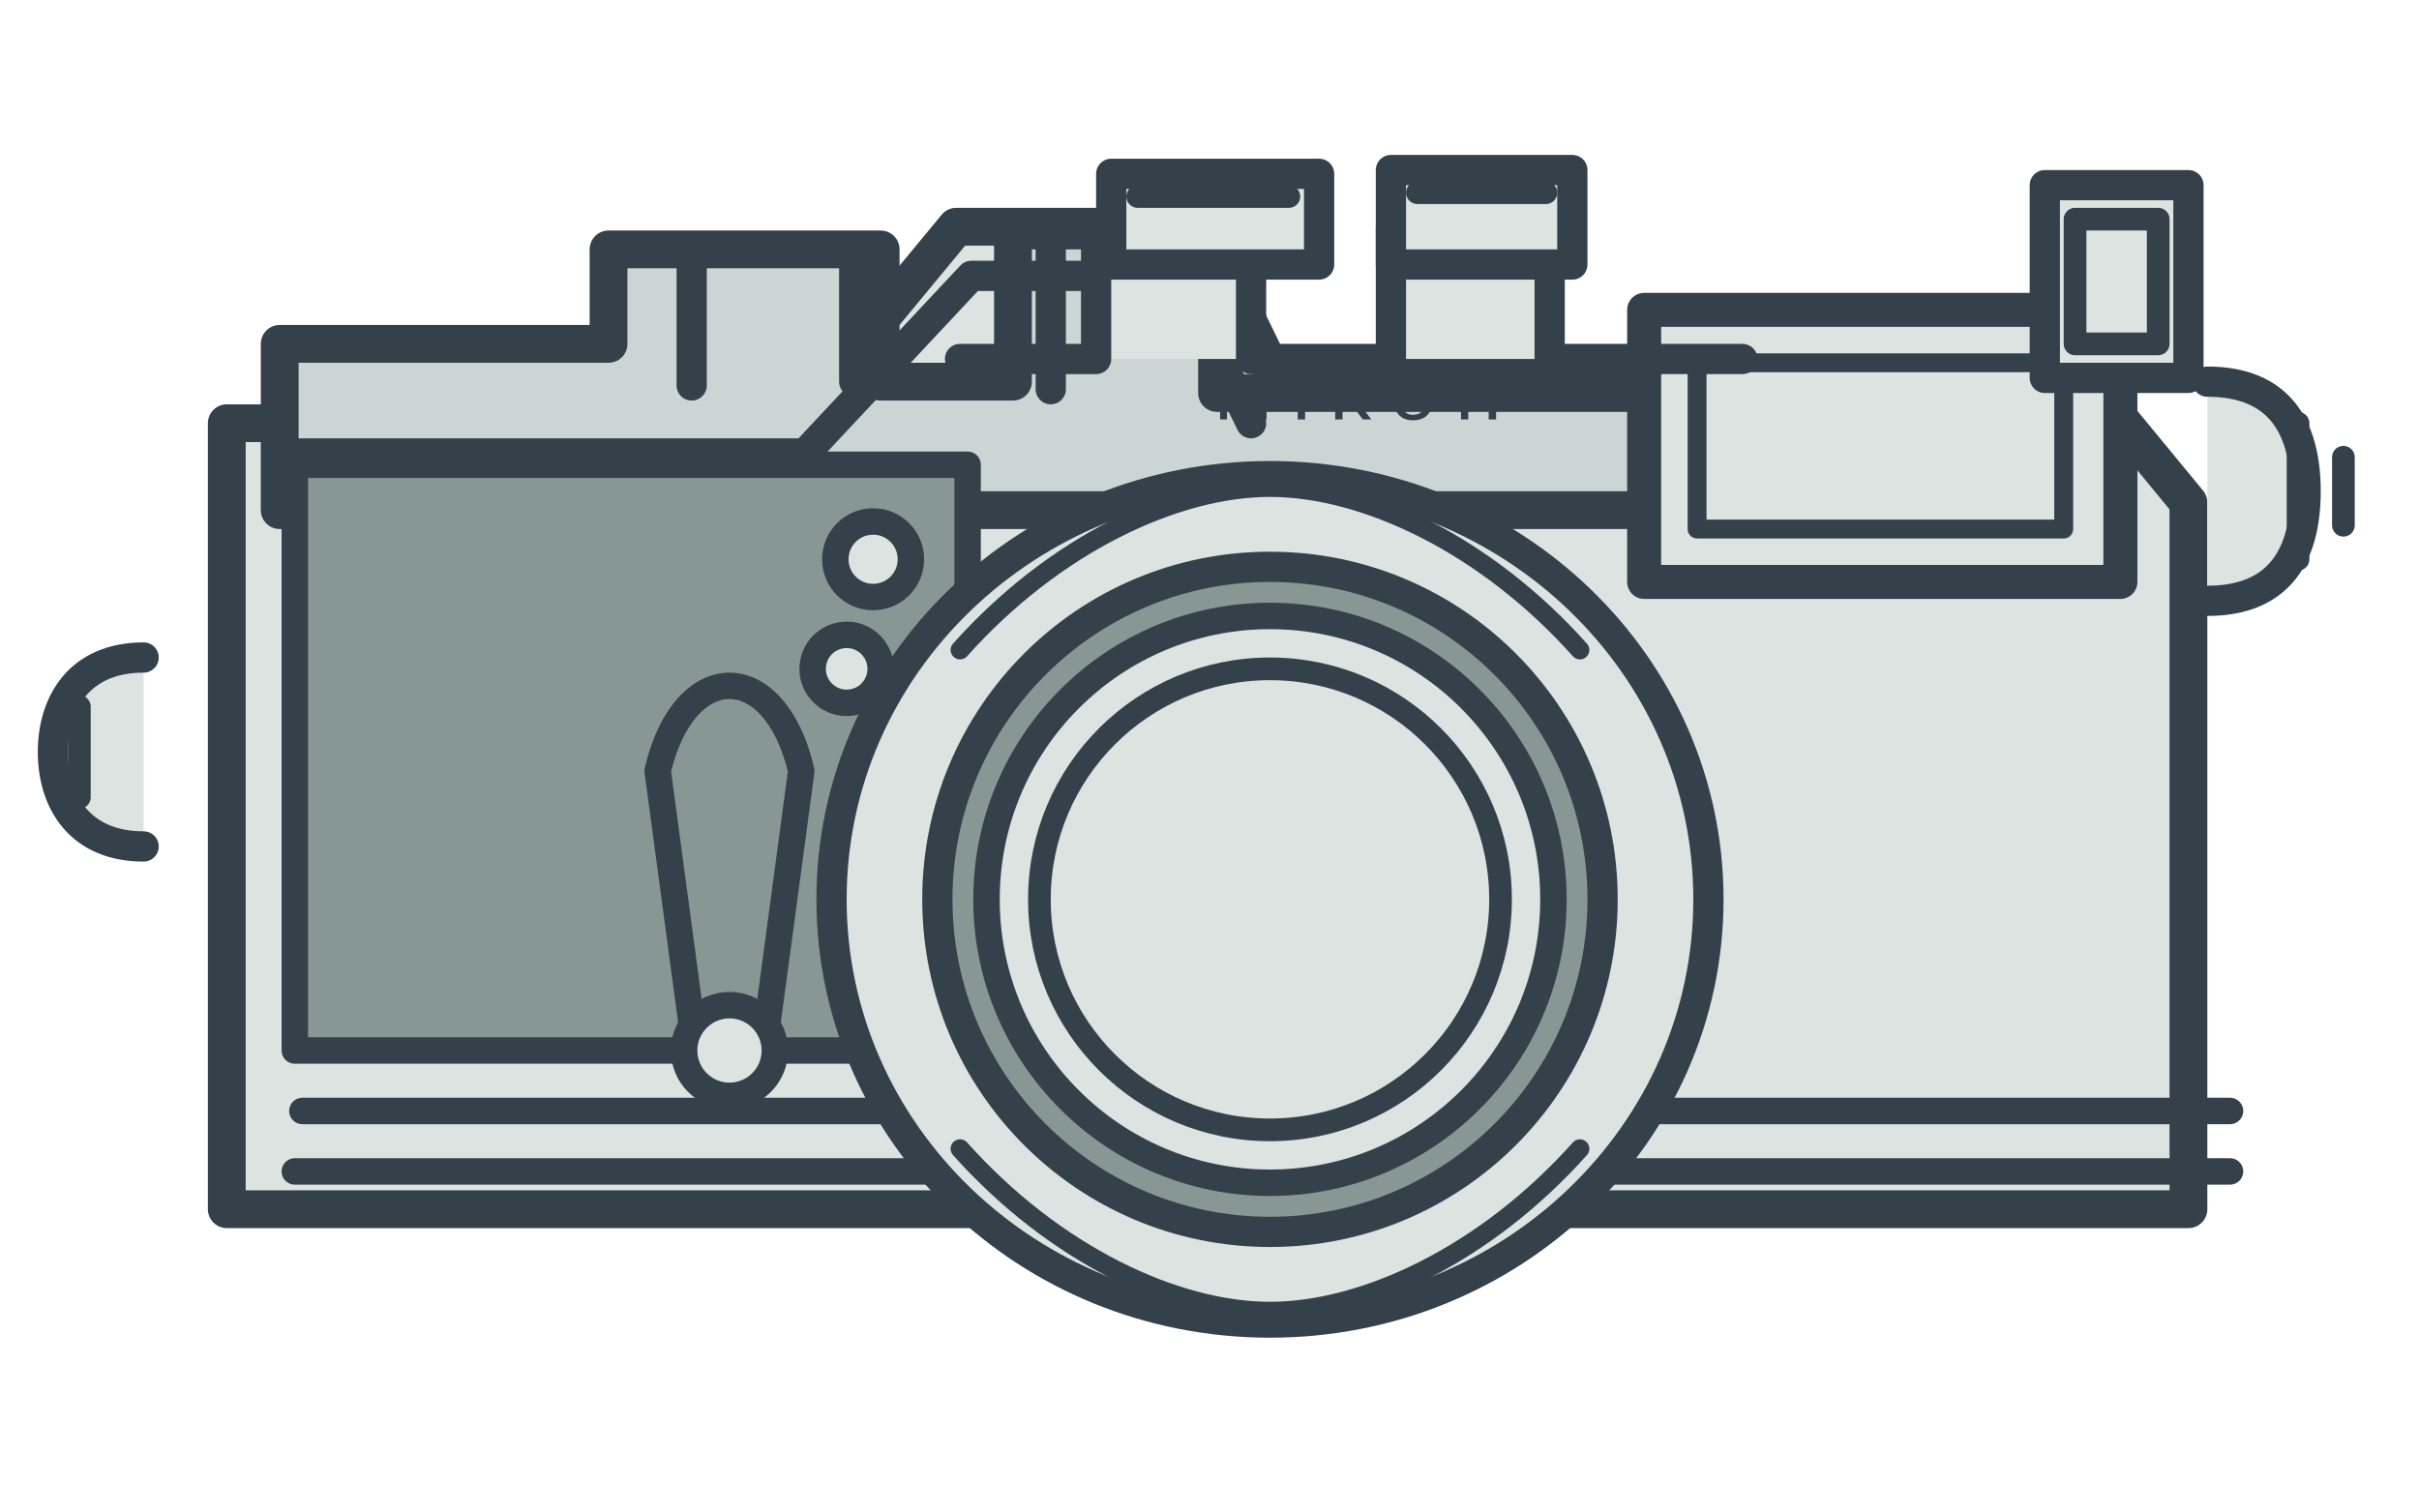
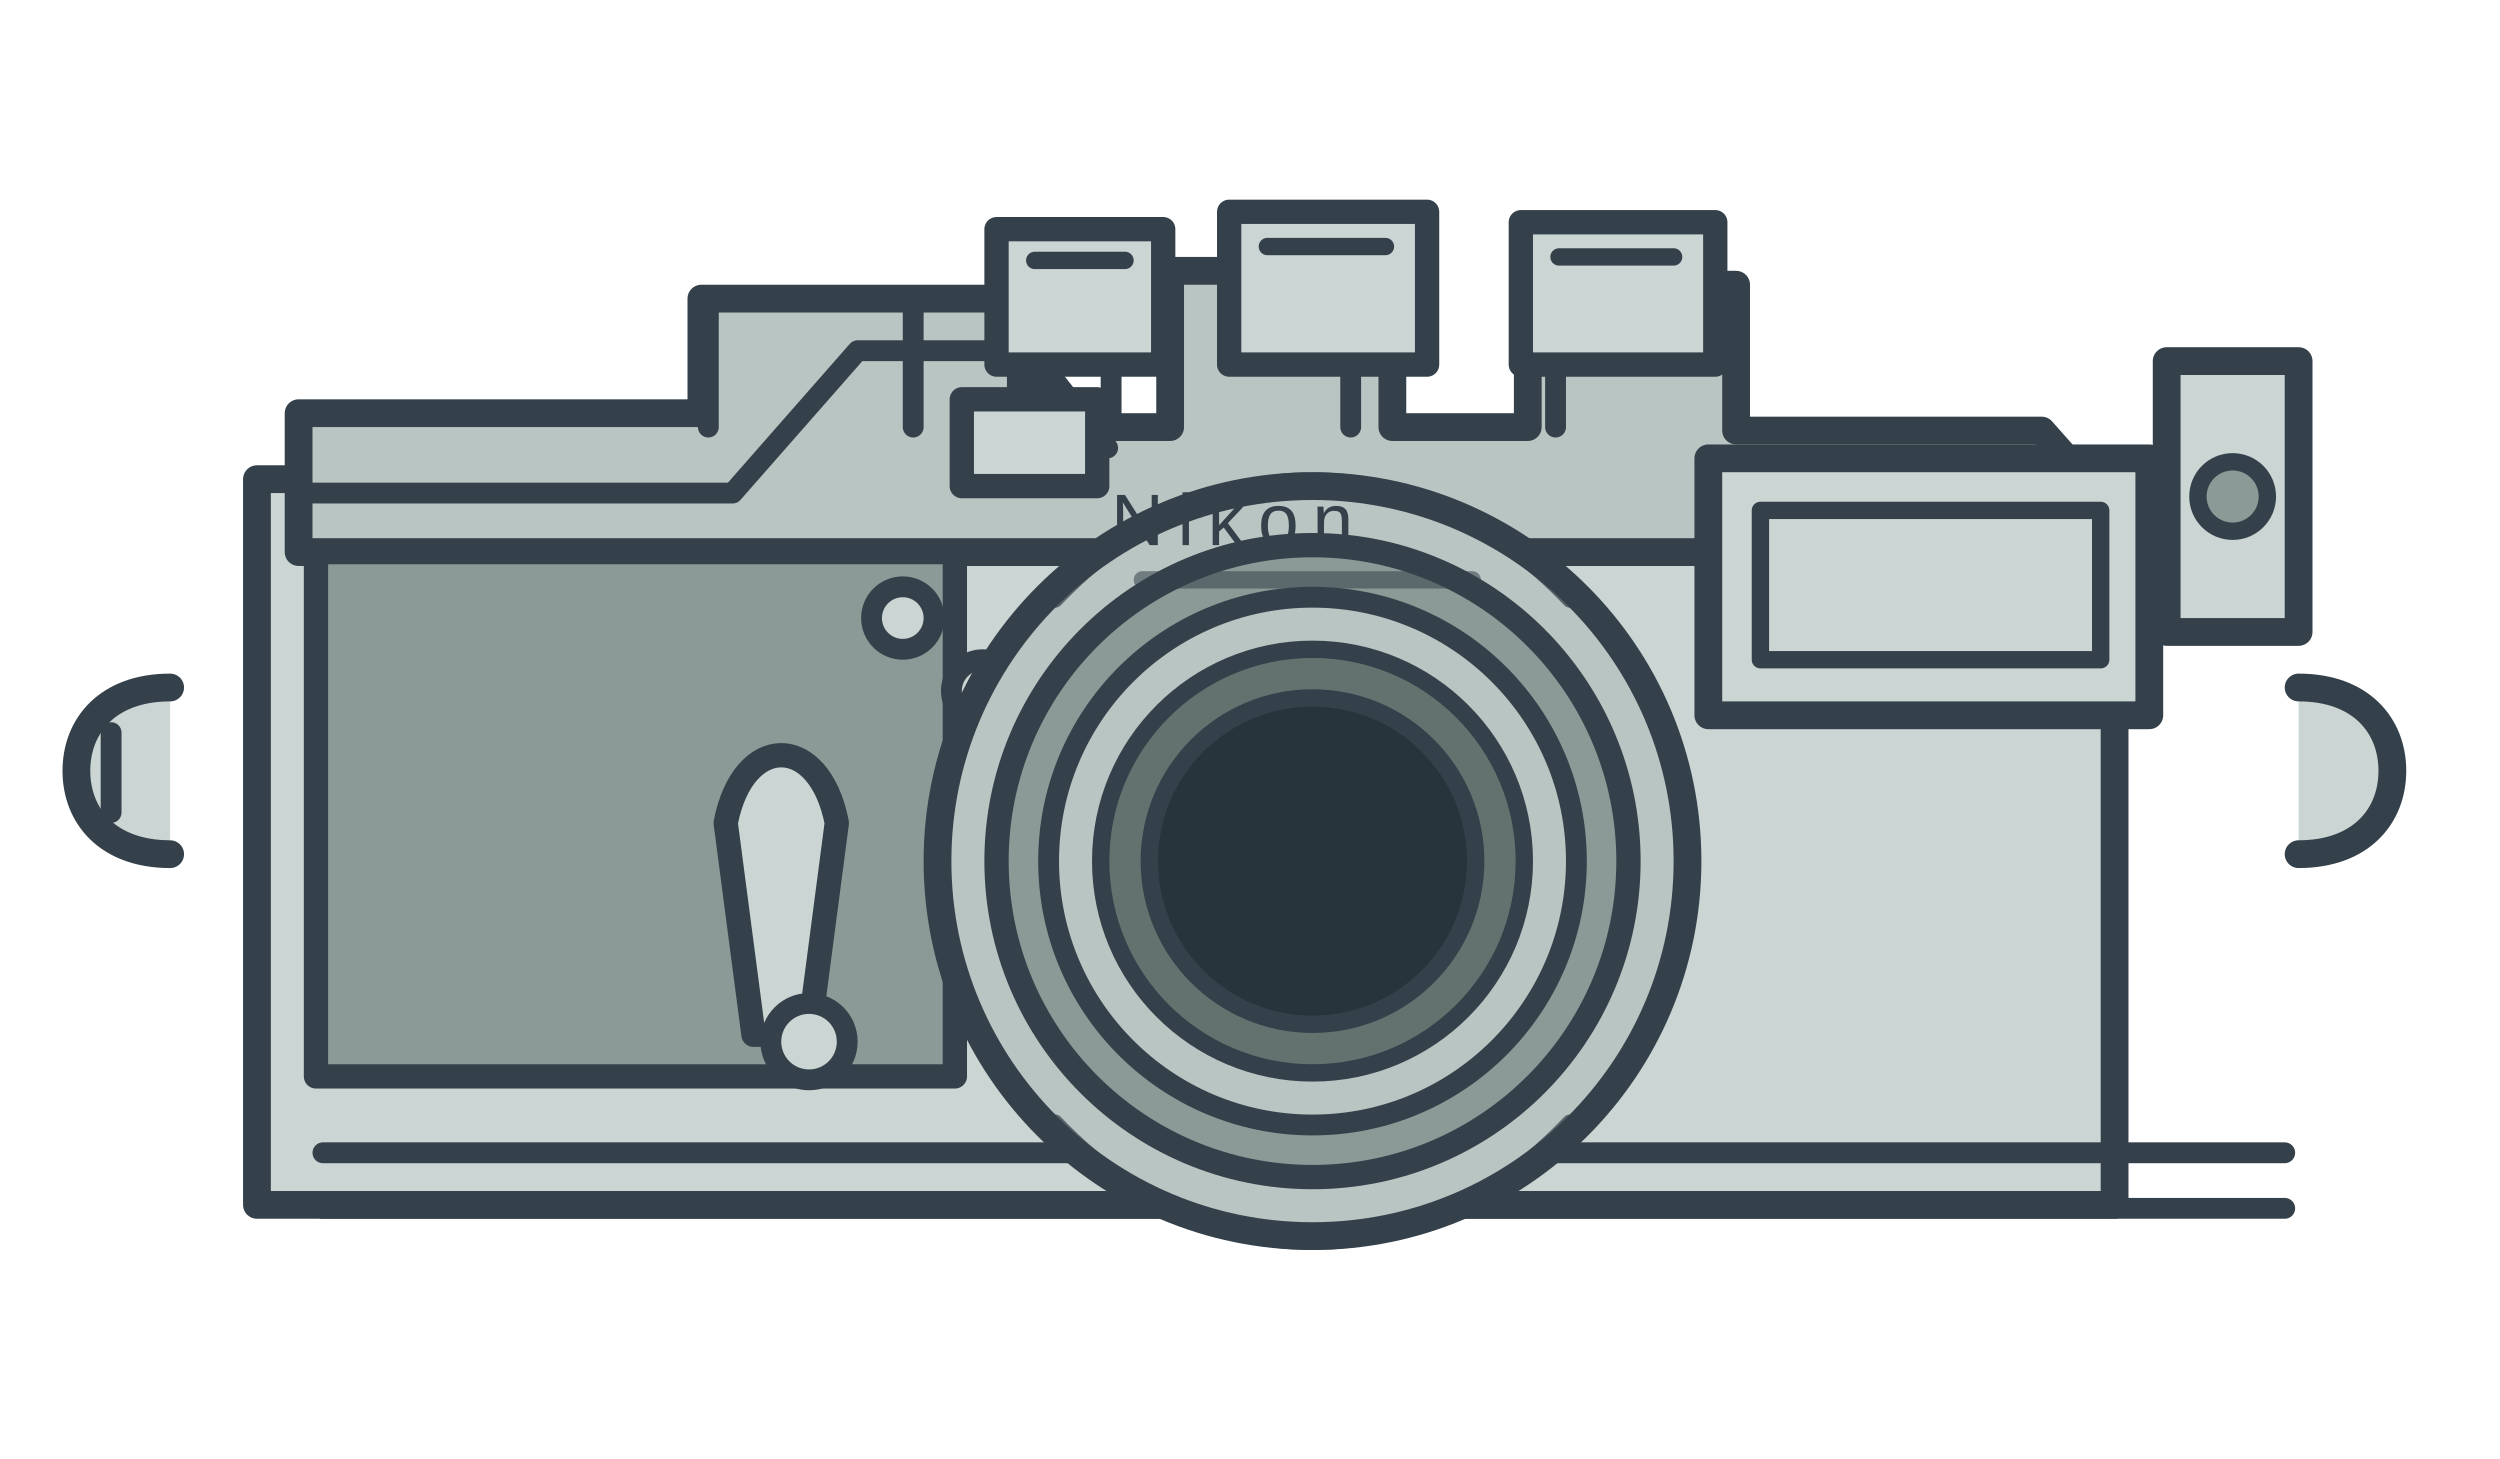
- <svg xmlns="http://www.w3.org/2000/svg" viewBox="0 0 640 400" role="img" aria-label="Nikon S3 rangefinder camera">
-   <g fill="none" stroke="#34414b" stroke-linecap="round" stroke-linejoin="round">
-     <path fill="#dce3e1" stroke-width="10" d="M60 112h150l43-52h65l19 39h214l28 34v187H60z" />
-     <path fill="#cbd5d4" stroke-width="10" d="M74 91h87V66h72v35h35V61h54v43h185l25 31H74z" />
-     <path stroke-width="8" d="M74 120h139l44-47h55l19 39M94 91h64M183 67v35M226 66v35M278 63v40" />
-     <path fill="#dce3e1" stroke-width="9" d="M435 82h126v72H435z" />
-     <path stroke-width="5" d="M449 96h97v44h-97z" />
-     <path fill="#dce3e1" stroke-width="8" d="M584 101c19 0 26 12 26 29s-7 29-26 29" />
-     <path stroke-width="6" d="M608 112v36M620 121v18" />
-     <path fill="#dce3e1" stroke-width="8" d="M38 174c-17 0-24 12-24 25s7 25 24 25" />
-     <path stroke-width="6" d="M21 187v24" />
-     <path fill="#879894" stroke-width="7" d="M78 123h178v155H78z" />
-     <path stroke-width="7" d="M80 294h510M78 310h512" />
-     <path fill="#dce3e1" stroke-width="8" d="M336 126c64 0 116 50 116 112s-52 112-116 112-116-50-116-112 52-112 116-112z" />
-     <circle fill="#879894" stroke-width="8" cx="336" cy="238" r="88" />
-     <circle fill="#dce3e1" stroke-width="7" cx="336" cy="238" r="75" />
-     <circle stroke-width="6" cx="336" cy="238" r="61" />
-     <path stroke-width="5" d="M254 172c25-28 57-43 82-43s57 15 82 43M254 304c25 28 57 43 82 43s57-15 82-43" />
-     <path fill="#dce3e1" stroke-width="8" d="M254 95h36v-33h41v33h37v-35h42v35h51" />
-     <circle fill="#dce3e1" stroke-width="7" cx="231" cy="148" r="10" />
-     <circle fill="#dce3e1" stroke-width="7" cx="224" cy="177" r="9" />
-     <path fill="#dce3e1" stroke-width="8" d="M294 46h55v24h-55zM368 45h48v25h-48z" />
-     <path stroke-width="6" d="M301 52h40M375 51h34" />
-     <path fill="#dce3e1" stroke-width="8" d="M541 49h38v51h-38z" />
-     <path stroke-width="6" d="M549 58h22v33h-22z" />
-     <text x="321" y="111" fill="#34414b" stroke="none" font-family="Arial, Helvetica, sans-serif" font-size="22" letter-spacing="5">Nikon</text>
-     <path fill="#879894" stroke-width="7" d="M174 204c7-30 31-30 38 0l-9 67h-20z" />
-     <circle fill="#dce3e1" stroke-width="7" cx="193" cy="278" r="12" />
+ <svg xmlns="http://www.w3.org/2000/svg" viewBox="0 0 720 420" role="img" aria-label="Nikon S3 rangefinder camera">
+   <g stroke="#34414b" stroke-linecap="round" stroke-linejoin="round">
+     <path fill="#cbd5d3" stroke-width="8" d="M74 138h124l35-39h58l21 26h255l42 38v184H74z" />
+     <path fill="#b8c5c2" stroke-width="8" d="M86 119h116V86h92v37h43V78h64v45h39V82h60v42h88l31 35H86z" />
+     <path fill="none" stroke-width="6" d="M86 142h125l36-41h50l22 28M204 87v36M263 87v36M320 80v43M389 84v39M448 84v39" />
+     <path fill="#cbd5d3" stroke-width="8" d="M492 132h127v74H492z" />
+     <path fill="none" stroke-width="5" d="M507 147h98v43h-98z" />
+     <path fill="#cbd5d3" stroke-width="8" d="M624 104h38v78h-38z" />
+     <circle fill="#8a9a96" stroke-width="5" cx="643" cy="143" r="10" />
+     <path fill="#cbd5d3" stroke-width="8" d="M49 198c-18 0-27 11-27 24s9 24 27 24" />
+     <path fill="none" stroke-width="6" d="M32 211v23" />
+     <path fill="#cbd5d3" stroke-width="8" d="M662 198c18 0 27 11 27 24s-9 24-27 24" />
+     <path fill="#8a9a96" stroke-width="7" d="M91 159h184v151H91z" />
+     <path fill="none" stroke-width="6" d="M93 332h565M93 348h565" />
+     <path fill="#cbd5d3" stroke-width="7" d="M209 237c5-26 27-26 32 0l-8 61h-16z" />
+     <circle fill="#cbd5d3" stroke-width="6" cx="233" cy="300" r="11" />
+     <circle fill="#cbd5d3" stroke-width="6" cx="260" cy="178" r="9" />
+     <circle fill="#cbd5d3" stroke-width="6" cx="283" cy="199" r="9" />
+     <circle fill="#b8c5c2" stroke-width="8" cx="378" cy="248" r="108" />
+     <circle fill="#8a9a96" stroke-width="7" cx="378" cy="248" r="91" />
+     <circle fill="#b8c5c2" stroke-width="6" cx="378" cy="248" r="76" />
+     <circle fill="#62736f" stroke-width="5" cx="378" cy="248" r="61" />
+     <circle fill="#26343b" stroke-width="5" cx="378" cy="248" r="47" />
+     <path fill="none" stroke-width="4" opacity=".72" d="M304 173c22-23 47-35 74-35s52 12 74 35M304 323c22 23 47 35 74 35s52-12 74-35" />
+     <path fill="#cbd5d3" stroke-width="7" d="M287 66h48v39h-48zM354 61h57v44h-57zM438 64h56v41h-56z" />
+     <path fill="none" stroke-width="5" d="M298 75h26M365 71h34M449 74h33" />
+     <path fill="#cbd5d3" stroke-width="7" d="M277 115h39v25h-39z" />
+     <text x="320" y="157" fill="#34414b" stroke="none" font-family="Arial, Helvetica, sans-serif" font-size="21" letter-spacing="4">Nikon</text>
+     <path fill="none" stroke-width="5" d="M329 167h95" opacity=".55" />
  </g>
</svg>
